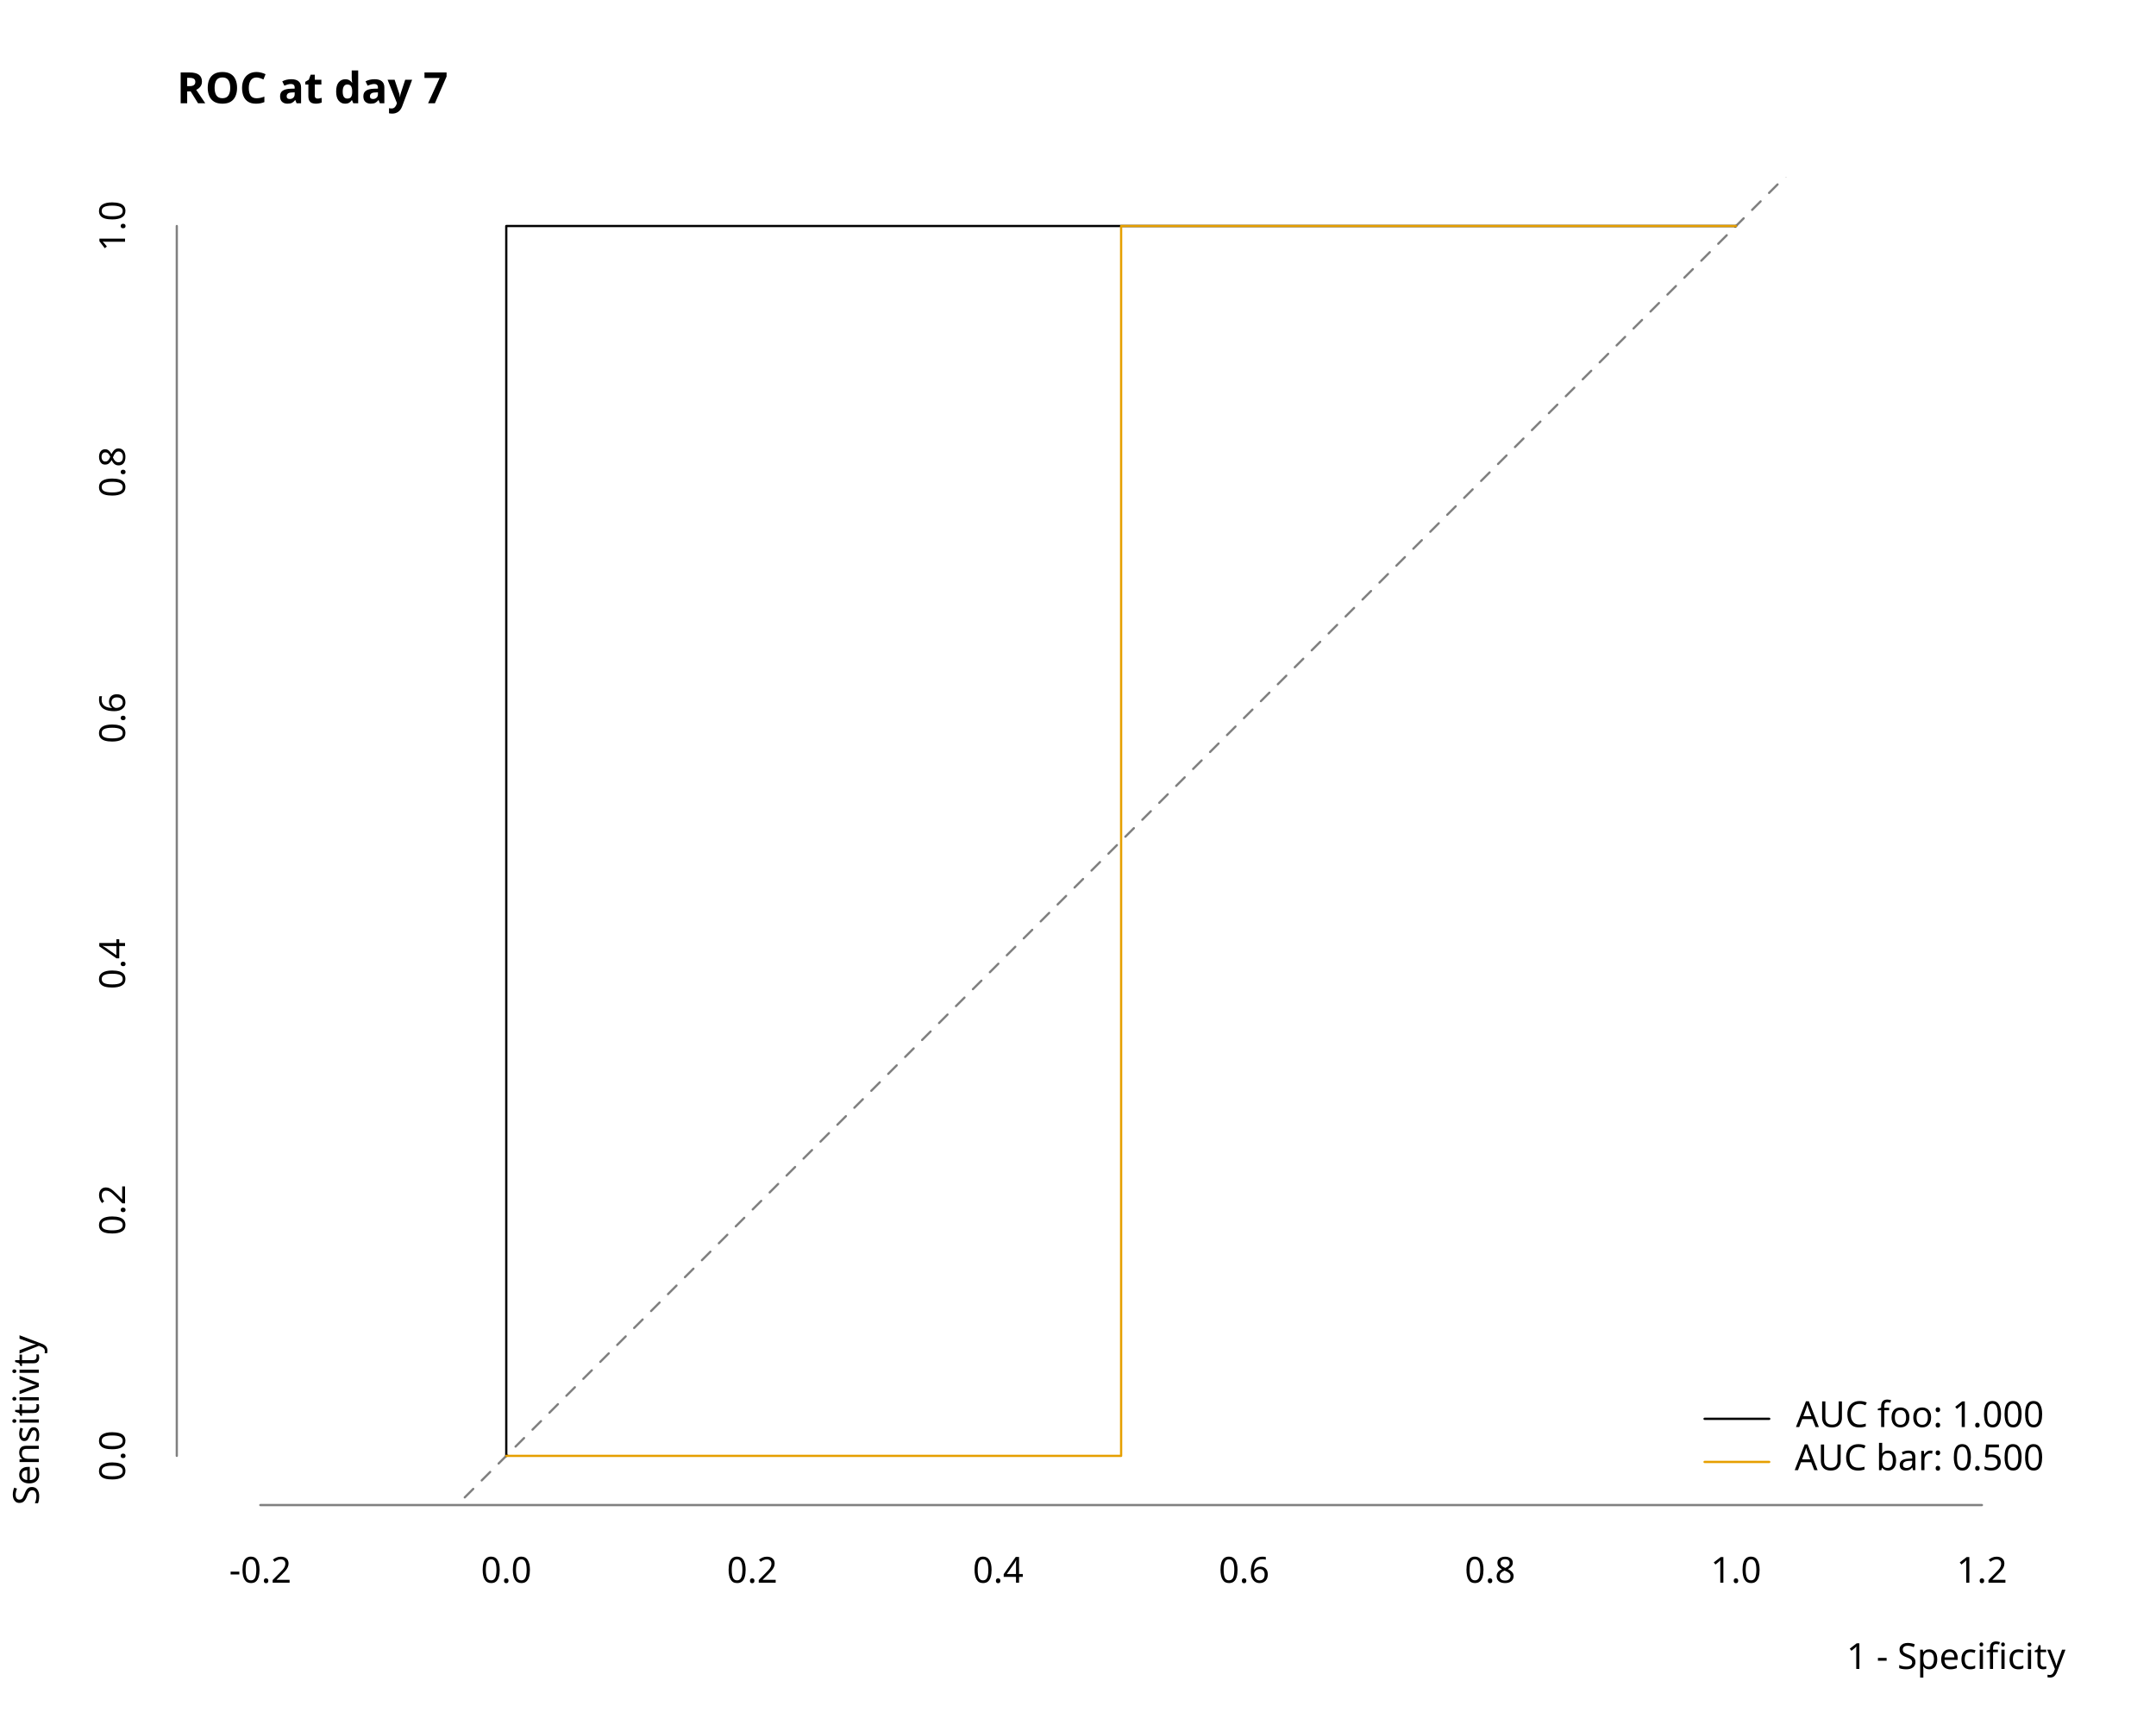
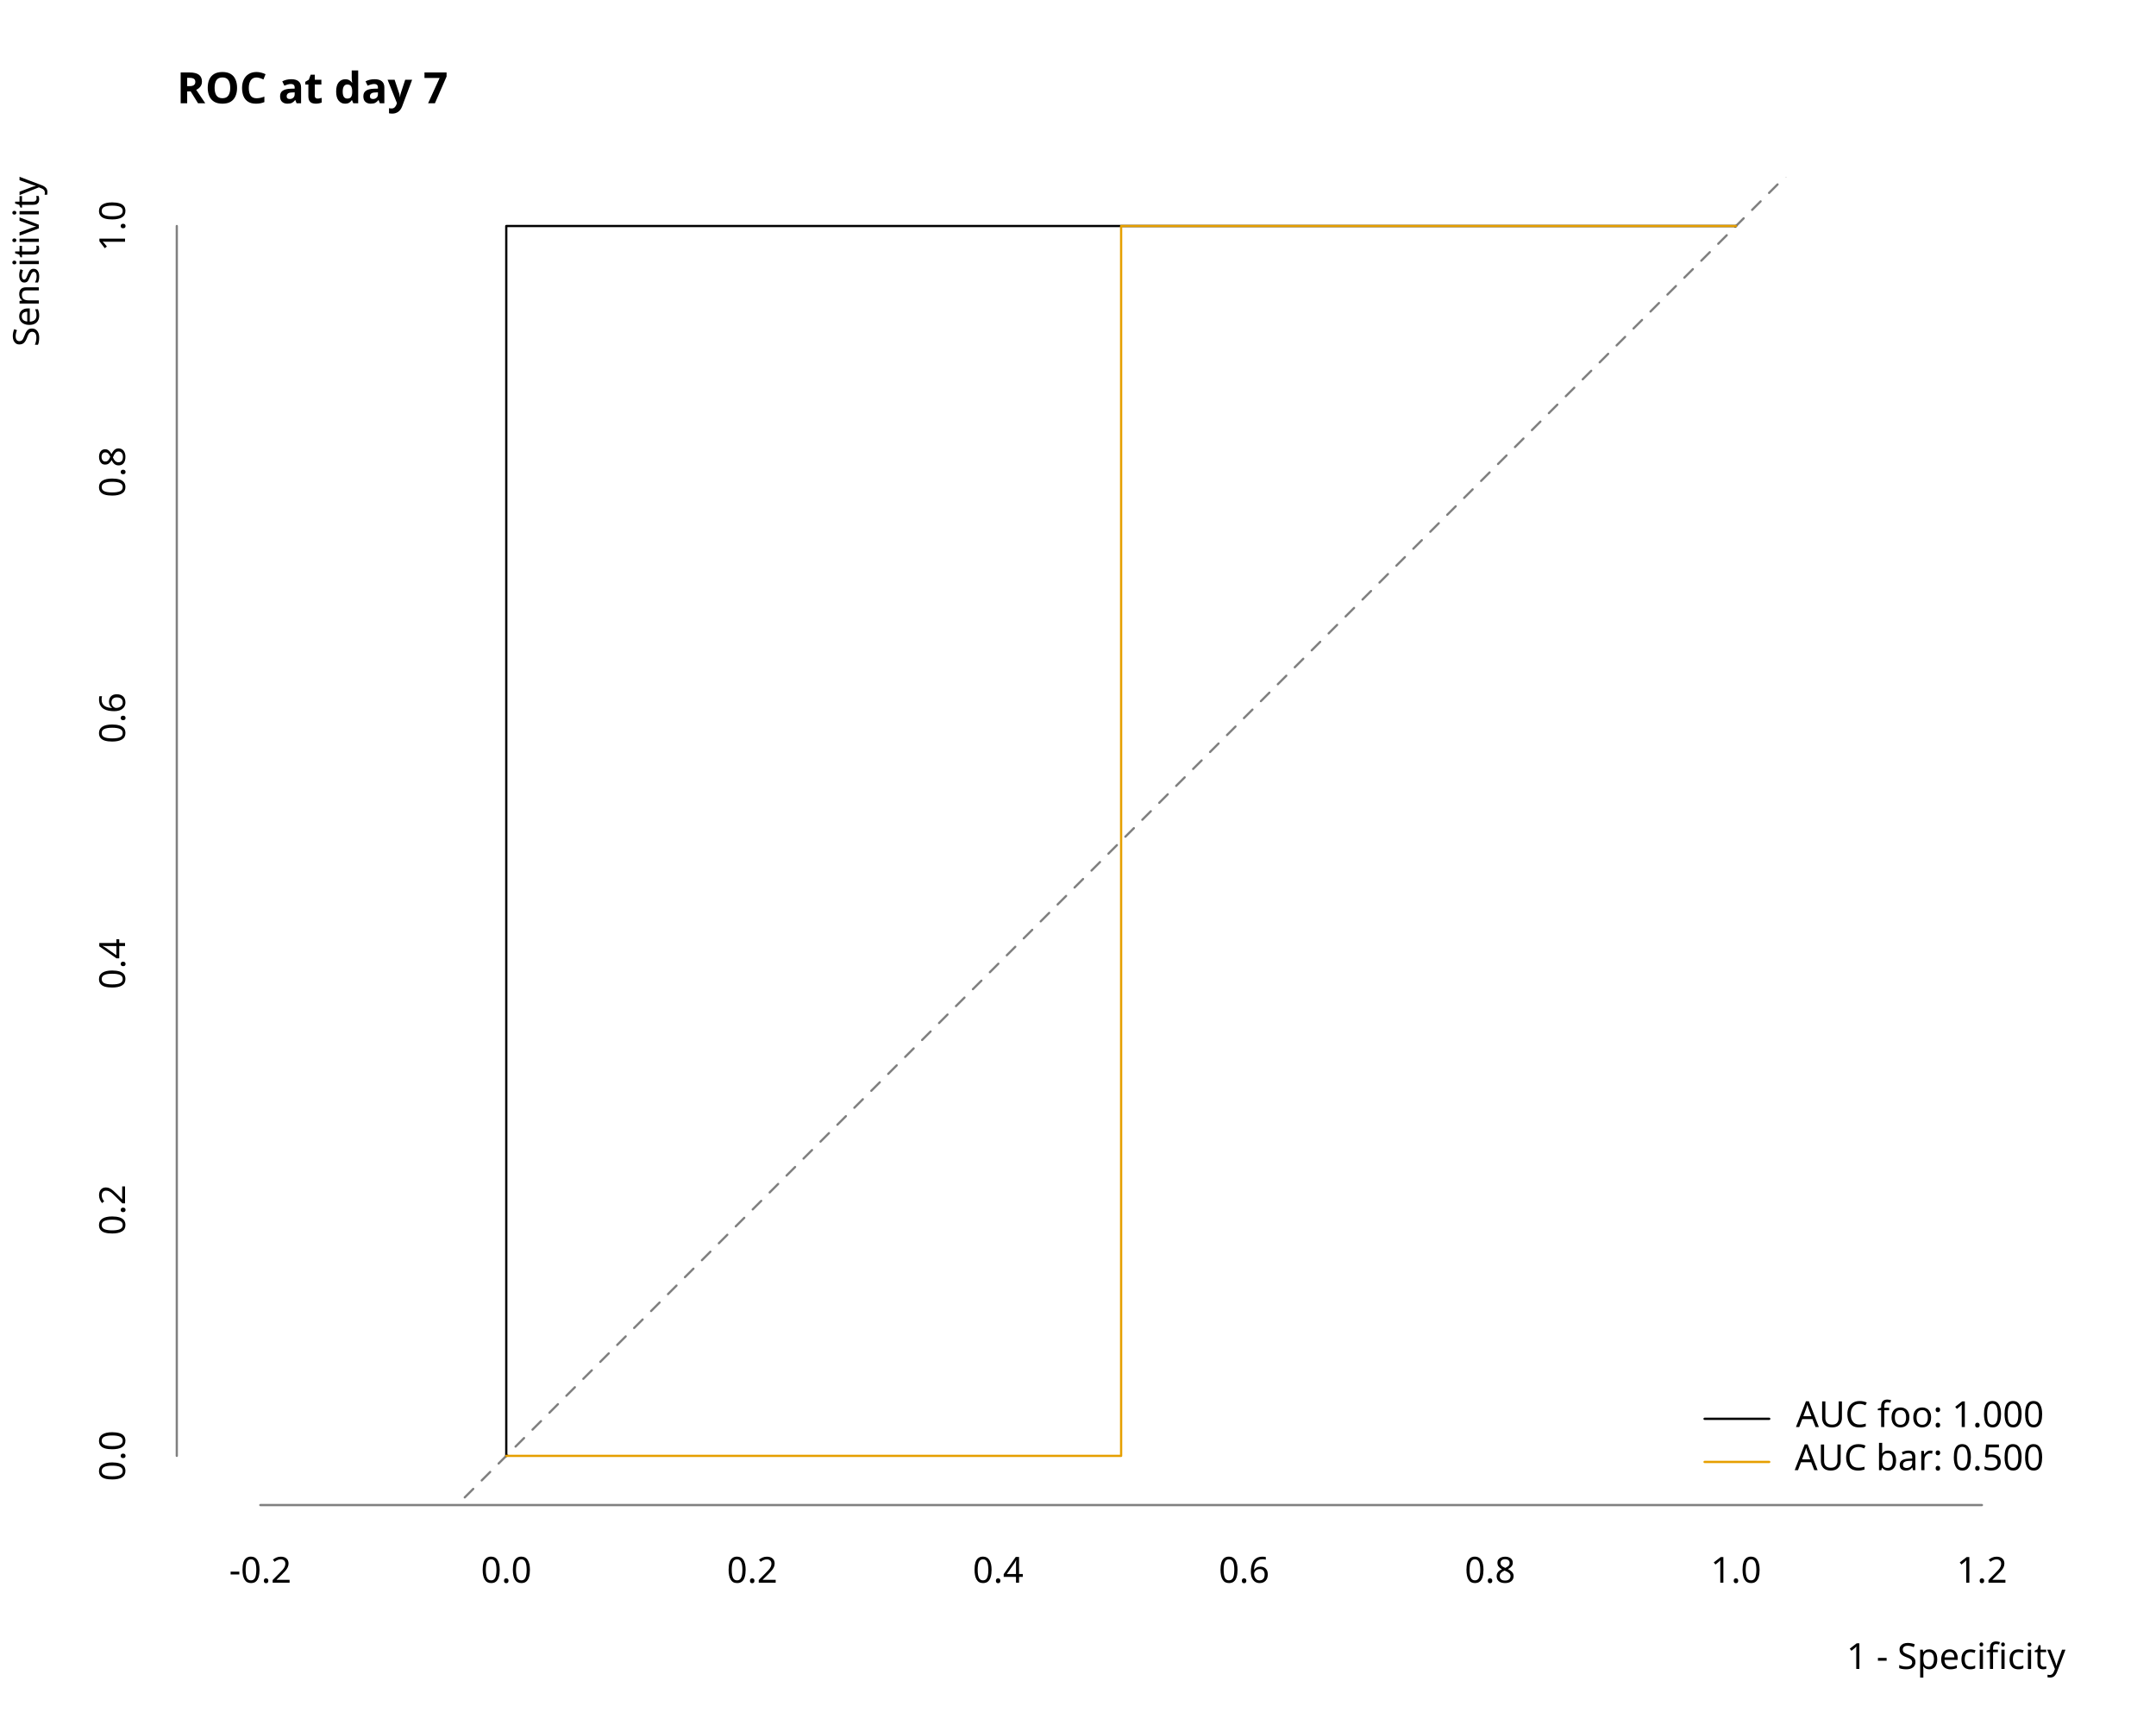
<svg xmlns="http://www.w3.org/2000/svg" class="svglite" data-engine-version="2.0" width="720.00pt" height="576.00pt" viewBox="0 0 720.00 576.00">
  <defs>
    <style type="text/css">
    .svglite line, .svglite polyline, .svglite polygon, .svglite path, .svglite rect, .svglite circle {
      fill: none;
      stroke: #000000;
      stroke-linecap: round;
      stroke-linejoin: round;
      stroke-miterlimit: 10.00;
    }
  </style>
  </defs>
  <rect width="100%" height="100%" style="stroke: none; fill: #FFFFFF;" />
  <defs>
    <clipPath id="cpMC4wMHw3MjAuMDB8MC4wMHw1NzYuMDA=">
      <rect x="0.00" y="0.00" width="720.00" height="576.00" />
    </clipPath>
  </defs>
  <g clip-path="url(#cpMC4wMHw3MjAuMDB8MC4wMHw1NzYuMDA=)">
    <text x="59.04" y="34.48" style="font-size: 14.40px; font-weight: bold; font-family: sans;" textLength="87.26px" lengthAdjust="spacingAndGlyphs">ROC at day 7</text>
    <text x="689.76" y="557.28" text-anchor="end" style="font-size: 12.00px; font-family: sans;" textLength="71.37px" lengthAdjust="spacingAndGlyphs">1 - Specificity</text>
-     <text transform="translate(12.96,502.56) rotate(-90)" style="font-size: 12.00px; font-family: sans;" textLength="54.03px" lengthAdjust="spacingAndGlyphs">Sensitivity</text>
+     <text transform="translate(12.96,59.04) rotate(-90)" text-anchor="end" style="font-size: 12.00px; font-family: sans;" textLength="54.03px" lengthAdjust="spacingAndGlyphs">Sensitivity</text>
  </g>
  <defs>
    <clipPath id="cpNTkuMDR8Njg5Ljc2fDU5LjA0fDUwMi41Ng==">
      <rect x="59.04" y="59.04" width="630.72" height="443.52" />
    </clipPath>
  </defs>
  <g clip-path="url(#cpNTkuMDR8Njg5Ljc2fDU5LjA0fDUwMi41Ng==)">
    <line x1="59.04" y1="596.16" x2="689.76" y2="-34.56" style="stroke-width: 0.75; stroke: #808080; stroke-dasharray: 4.00,4.00;" />
  </g>
  <g clip-path="url(#cpMC4wMHw3MjAuMDB8MC4wMHw1NzYuMDA=)">
    <line x1="86.93" y1="502.56" x2="661.87" y2="502.56" style="stroke-width: 0.75; stroke: #808080;" />
    <text x="86.93" y="528.48" text-anchor="middle" style="font-size: 12.00px; font-family: sans;" textLength="20.68px" lengthAdjust="spacingAndGlyphs">-0.2</text>
    <text x="169.07" y="528.48" text-anchor="middle" style="font-size: 12.00px; font-family: sans;" textLength="16.68px" lengthAdjust="spacingAndGlyphs">0.0</text>
    <text x="251.20" y="528.48" text-anchor="middle" style="font-size: 12.00px; font-family: sans;" textLength="16.68px" lengthAdjust="spacingAndGlyphs">0.2</text>
    <text x="333.33" y="528.48" text-anchor="middle" style="font-size: 12.00px; font-family: sans;" textLength="16.68px" lengthAdjust="spacingAndGlyphs">0.4</text>
    <text x="415.47" y="528.48" text-anchor="middle" style="font-size: 12.00px; font-family: sans;" textLength="16.68px" lengthAdjust="spacingAndGlyphs">0.6</text>
    <text x="497.60" y="528.48" text-anchor="middle" style="font-size: 12.00px; font-family: sans;" textLength="16.68px" lengthAdjust="spacingAndGlyphs">0.8</text>
    <text x="579.73" y="528.48" text-anchor="middle" style="font-size: 12.00px; font-family: sans;" textLength="16.68px" lengthAdjust="spacingAndGlyphs">1.0</text>
    <text x="661.87" y="528.48" text-anchor="middle" style="font-size: 12.00px; font-family: sans;" textLength="16.68px" lengthAdjust="spacingAndGlyphs">1.2</text>
    <line x1="59.04" y1="486.13" x2="59.04" y2="75.47" style="stroke-width: 0.75; stroke: #808080;" />
    <text transform="translate(41.76,486.13) rotate(-90)" text-anchor="middle" style="font-size: 12.00px; font-family: sans;" textLength="16.68px" lengthAdjust="spacingAndGlyphs">0.0</text>
    <text transform="translate(41.76,404.00) rotate(-90)" text-anchor="middle" style="font-size: 12.00px; font-family: sans;" textLength="16.68px" lengthAdjust="spacingAndGlyphs">0.2</text>
    <text transform="translate(41.76,321.87) rotate(-90)" text-anchor="middle" style="font-size: 12.00px; font-family: sans;" textLength="16.68px" lengthAdjust="spacingAndGlyphs">0.4</text>
    <text transform="translate(41.76,239.73) rotate(-90)" text-anchor="middle" style="font-size: 12.00px; font-family: sans;" textLength="16.68px" lengthAdjust="spacingAndGlyphs">0.6</text>
    <text transform="translate(41.76,157.60) rotate(-90)" text-anchor="middle" style="font-size: 12.00px; font-family: sans;" textLength="16.68px" lengthAdjust="spacingAndGlyphs">0.8</text>
    <text transform="translate(41.76,75.47) rotate(-90)" text-anchor="middle" style="font-size: 12.00px; font-family: sans;" textLength="16.68px" lengthAdjust="spacingAndGlyphs">1.0</text>
  </g>
  <g clip-path="url(#cpNTkuMDR8Njg5Ljc2fDU5LjA0fDUwMi41Ng==)">
    <polyline points="169.07,486.13 169.07,75.47 374.40,75.47 374.40,75.47 579.73,75.47 579.73,75.47 " style="stroke-width: 0.75;" />
    <polyline points="169.07,486.13 374.40,486.13 374.40,486.13 374.40,486.13 374.40,75.47 579.73,75.47 " style="stroke-width: 0.75; stroke: #E69F00;" />
    <line x1="569.24" y1="473.76" x2="590.84" y2="473.76" style="stroke-width: 0.75;" />
    <line x1="569.24" y1="488.16" x2="590.84" y2="488.16" style="stroke-width: 0.75; stroke: #E69F00;" />
    <text x="601.64" y="477.89" style="font-size: 12.00px; font-family: sans;" textLength="3.33px" lengthAdjust="spacingAndGlyphs"> </text>
    <text x="601.64" y="492.29" style="font-size: 12.00px; font-family: sans;" textLength="3.33px" lengthAdjust="spacingAndGlyphs"> </text>
    <text x="682.56" y="476.51" text-anchor="end" style="font-size: 12.00px; font-family: sans;" textLength="82.06px" lengthAdjust="spacingAndGlyphs">AUC foo: 1.000</text>
    <text x="682.56" y="490.91" text-anchor="end" style="font-size: 12.00px; font-family: sans;" textLength="82.72px" lengthAdjust="spacingAndGlyphs">AUC bar: 0.500</text>
  </g>
</svg>
